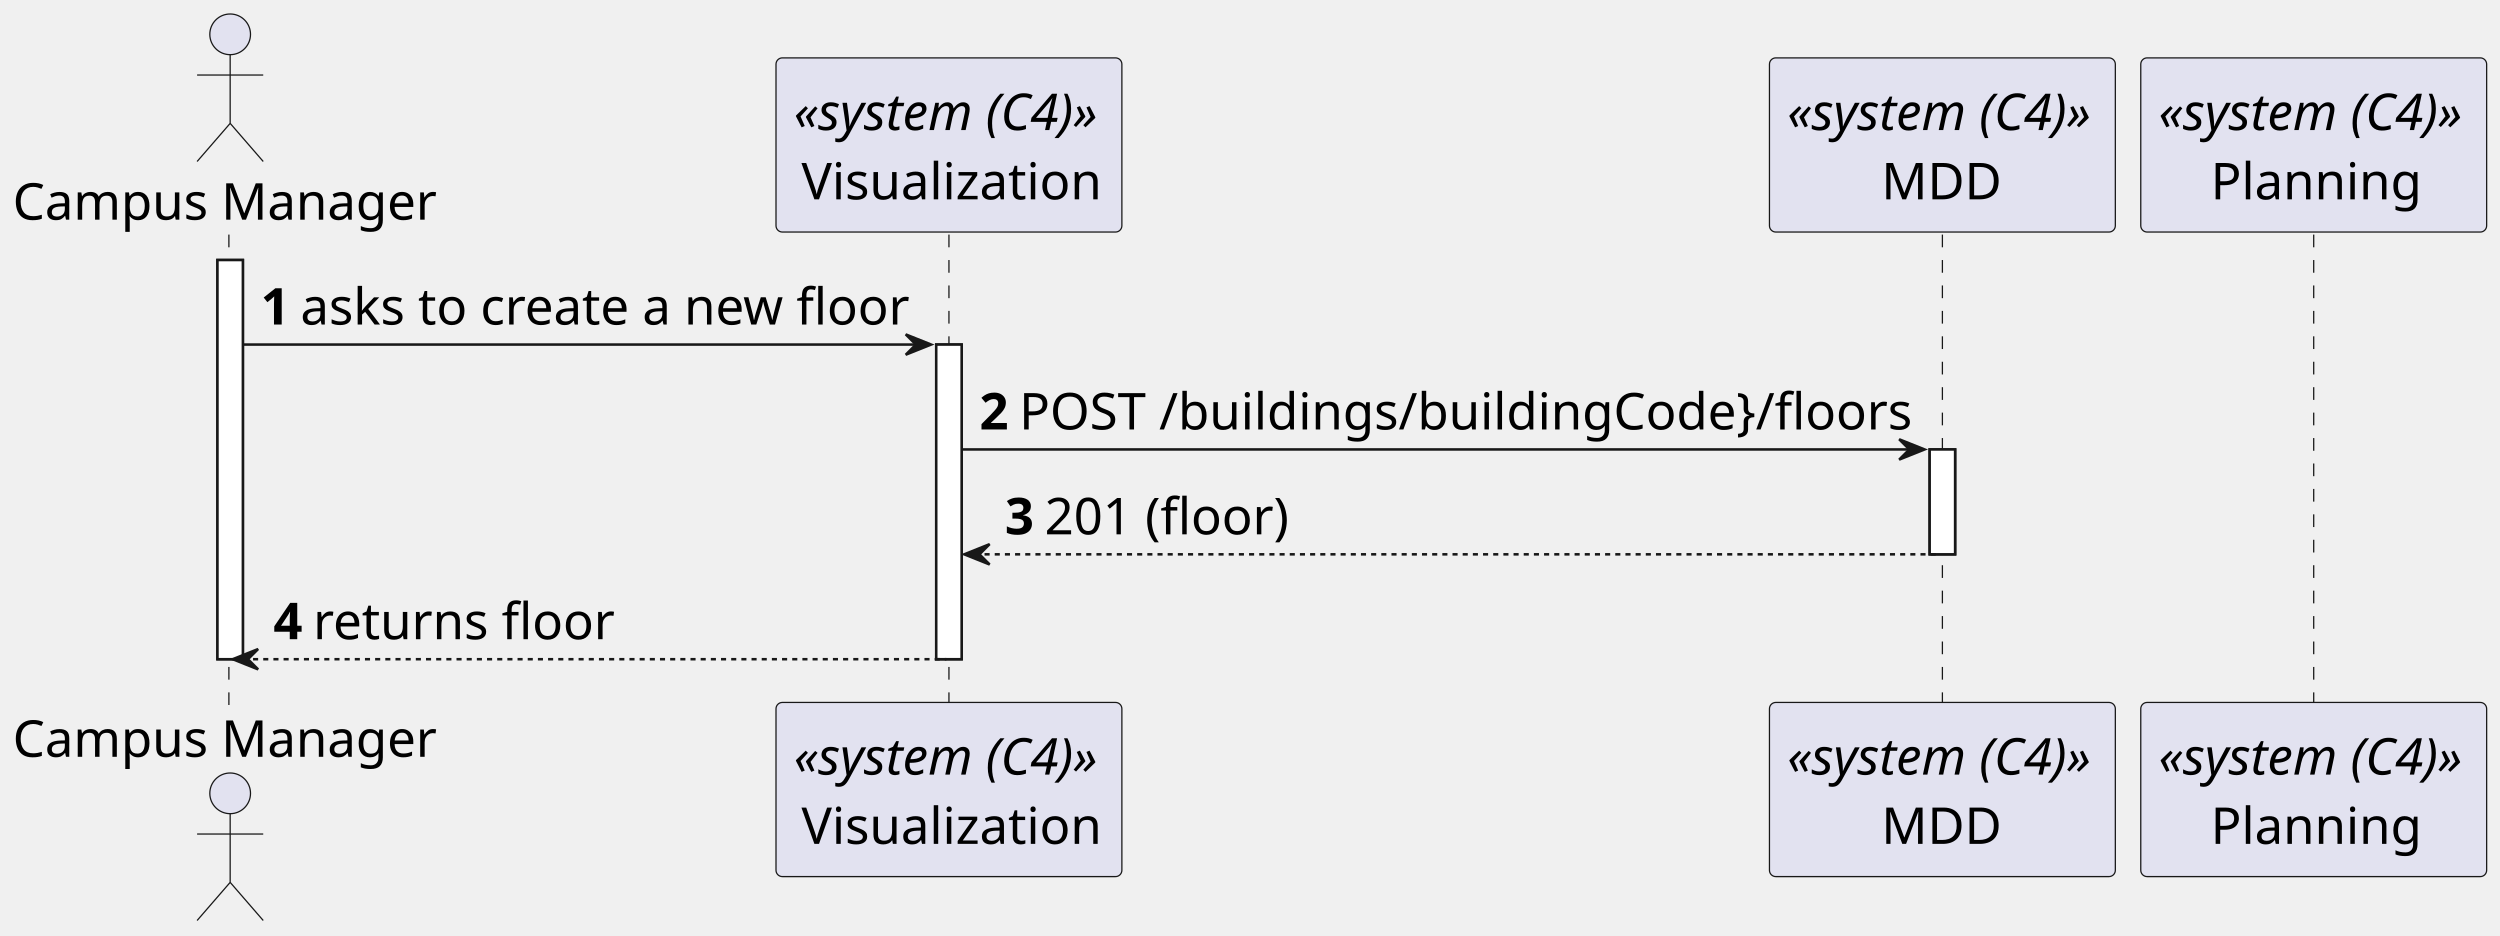
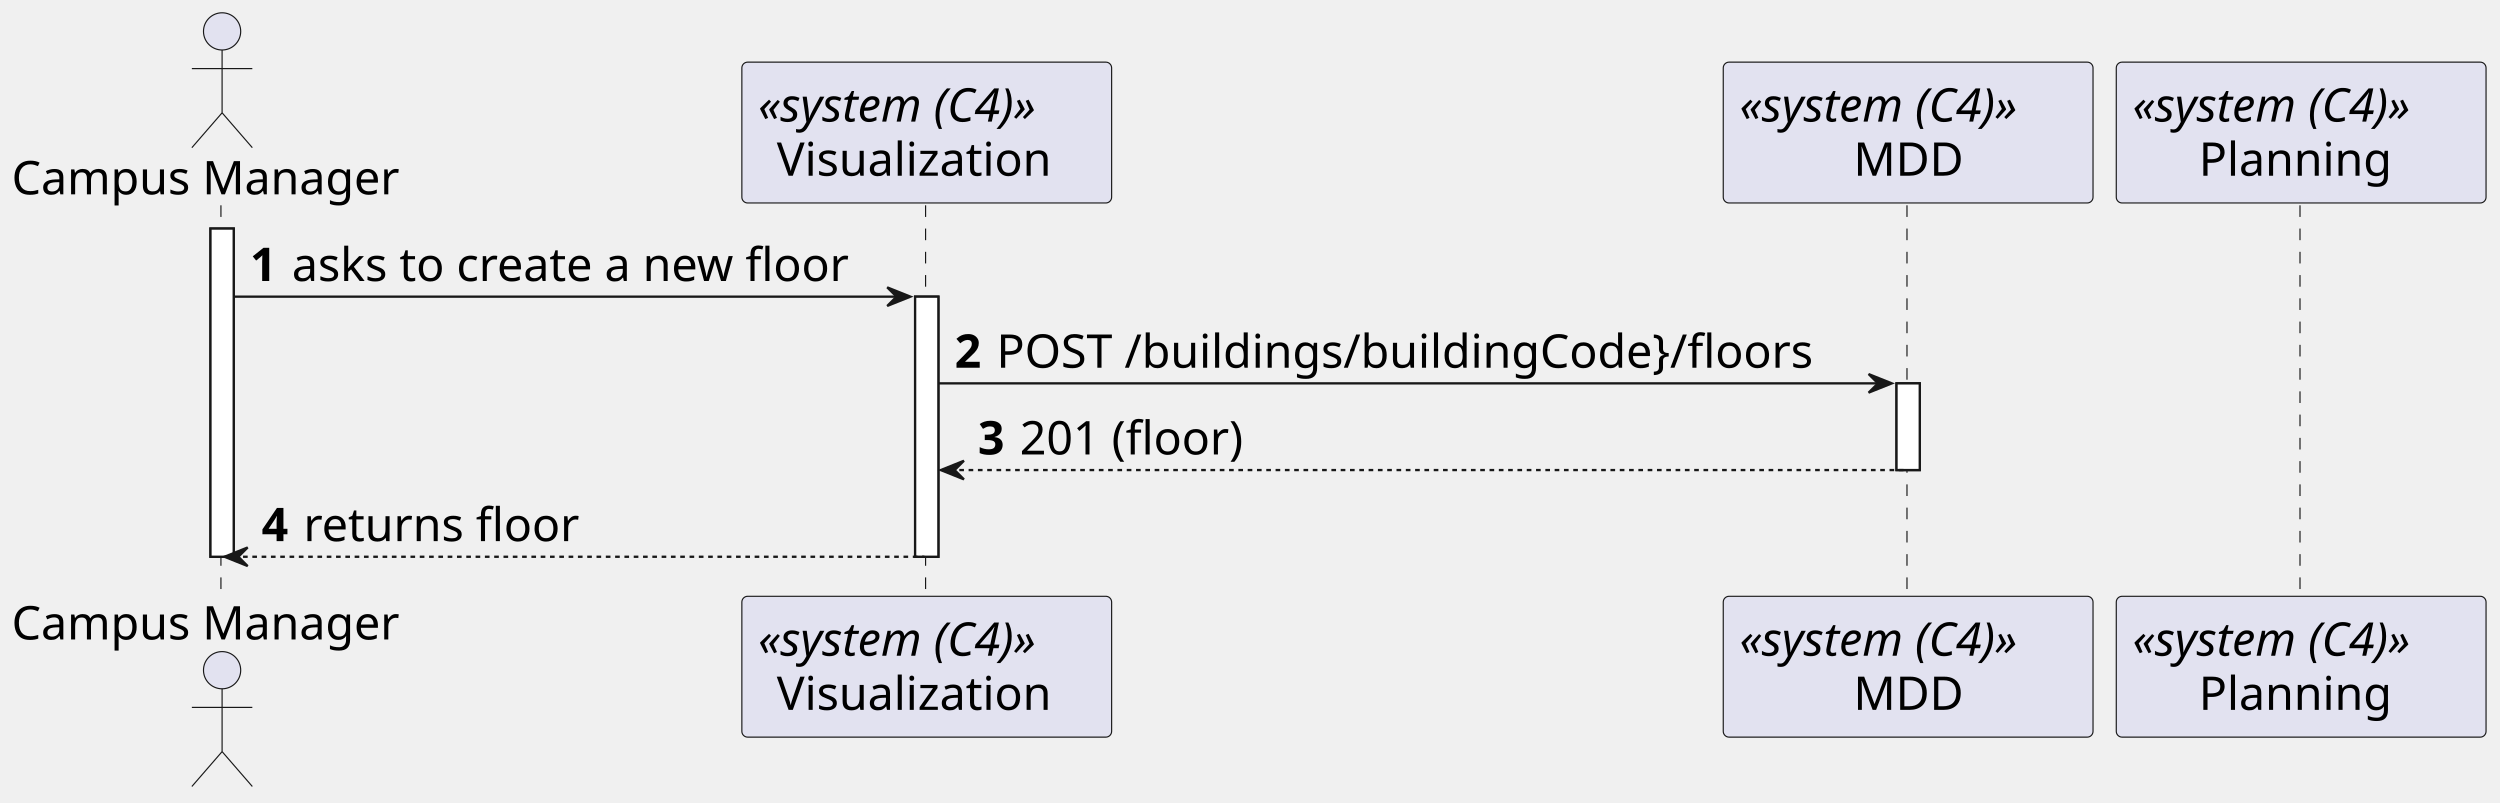
- <svg xmlns="http://www.w3.org/2000/svg" contentStyleType="text/css" height="368px" preserveAspectRatio="none" style="width:983px;height:368px;background:#FFFFFF;" version="1.1" viewBox="0 0 983 368" width="983px" zoomAndPan="magnify">
+ <svg xmlns="http://www.w3.org/2000/svg" contentStyleType="text/css" height="345px" preserveAspectRatio="none" style="width:1075px;height:345px;background:#FFFFFF;" version="1.1" viewBox="0 0 1075 345" width="1075px" zoomAndPan="magnify">
  <defs />
  <g>
-     <rect fill="#FFFFFF" height="156.96" style="stroke:#181818;stroke-width:1.0;" width="10" x="85.5" y="102.24" />
-     <rect fill="#FFFFFF" height="123.72" style="stroke:#181818;stroke-width:1.0;" width="10" x="368.125" y="135.48" />
-     <rect fill="#FFFFFF" height="41.24" style="stroke:#181818;stroke-width:1.0;" width="10" x="758.75" y="176.72" />
-     <line style="stroke:#181818;stroke-width:0.5;stroke-dasharray:5.0,5.0;" x1="90" x2="90" y1="92.24" y2="277.2" />
-     <line style="stroke:#181818;stroke-width:0.5;stroke-dasharray:5.0,5.0;" x1="373.125" x2="373.125" y1="92.24" y2="277.2" />
-     <line style="stroke:#181818;stroke-width:0.5;stroke-dasharray:5.0,5.0;" x1="763.75" x2="763.75" y1="92.24" y2="277.2" />
-     <line style="stroke:#181818;stroke-width:0.5;stroke-dasharray:5.0,5.0;" x1="909.75" x2="909.75" y1="92.24" y2="277.2" />
-     <text fill="#000000" font-family="sans-serif" font-size="20" lengthAdjust="spacing" textLength="165" x="5" y="86.38">Campus Manager</text>
-     <ellipse cx="90.5" cy="13.5" fill="#E2E2F0" rx="8" ry="8" style="stroke:#181818;stroke-width:0.5;" />
-     <path d="M90.5,21.5 L90.5,48.5 M77.5,29.5 L103.5,29.5 M90.5,48.5 L77.5,63.5 M90.5,48.5 L103.5,63.5 " fill="none" style="stroke:#181818;stroke-width:0.5;" />
-     <text fill="#000000" font-family="sans-serif" font-size="20" lengthAdjust="spacing" textLength="165" x="5" y="297.58">Campus Manager</text>
-     <ellipse cx="90.5" cy="311.94" fill="#E2E2F0" rx="8" ry="8" style="stroke:#181818;stroke-width:0.5;" />
-     <path d="M90.5,319.94 L90.5,346.94 M77.5,327.94 L103.5,327.94 M90.5,346.94 L77.5,361.94 M90.5,346.94 L103.5,361.94 " fill="none" style="stroke:#181818;stroke-width:0.5;" />
-     <rect fill="#E2E2F0" height="68.48" rx="2.5" ry="2.5" style="stroke:#181818;stroke-width:0.5;" width="136" x="305.125" y="22.76" />
-     <text fill="#000000" font-family="sans-serif" font-size="20" font-style="italic" lengthAdjust="spacing" textLength="122" x="312.125" y="51.14">«system (C4)»</text>
-     <text fill="#000000" font-family="sans-serif" font-size="20" lengthAdjust="spacing" textLength="116" x="315.125" y="78.38">Visualization</text>
-     <rect fill="#E2E2F0" height="68.48" rx="2.5" ry="2.5" style="stroke:#181818;stroke-width:0.5;" width="136" x="305.125" y="276.2" />
-     <text fill="#000000" font-family="sans-serif" font-size="20" font-style="italic" lengthAdjust="spacing" textLength="122" x="312.125" y="304.58">«system (C4)»</text>
-     <text fill="#000000" font-family="sans-serif" font-size="20" lengthAdjust="spacing" textLength="116" x="315.125" y="331.82">Visualization</text>
-     <rect fill="#E2E2F0" height="68.48" rx="2.5" ry="2.5" style="stroke:#181818;stroke-width:0.5;" width="136" x="695.75" y="22.76" />
-     <text fill="#000000" font-family="sans-serif" font-size="20" font-style="italic" lengthAdjust="spacing" textLength="122" x="702.75" y="51.14">«system (C4)»</text>
-     <text fill="#000000" font-family="sans-serif" font-size="20" lengthAdjust="spacing" textLength="48" x="739.75" y="78.38">MDD</text>
-     <rect fill="#E2E2F0" height="68.48" rx="2.5" ry="2.5" style="stroke:#181818;stroke-width:0.5;" width="136" x="695.75" y="276.2" />
-     <text fill="#000000" font-family="sans-serif" font-size="20" font-style="italic" lengthAdjust="spacing" textLength="122" x="702.75" y="304.58">«system (C4)»</text>
-     <text fill="#000000" font-family="sans-serif" font-size="20" lengthAdjust="spacing" textLength="48" x="739.75" y="331.82">MDD</text>
-     <rect fill="#E2E2F0" height="68.48" rx="2.5" ry="2.5" style="stroke:#181818;stroke-width:0.5;" width="136" x="841.75" y="22.76" />
-     <text fill="#000000" font-family="sans-serif" font-size="20" font-style="italic" lengthAdjust="spacing" textLength="122" x="848.75" y="51.14">«system (C4)»</text>
-     <text fill="#000000" font-family="sans-serif" font-size="20" lengthAdjust="spacing" textLength="81" x="869.25" y="78.38">Planning</text>
-     <rect fill="#E2E2F0" height="68.48" rx="2.5" ry="2.5" style="stroke:#181818;stroke-width:0.5;" width="136" x="841.75" y="276.2" />
-     <text fill="#000000" font-family="sans-serif" font-size="20" font-style="italic" lengthAdjust="spacing" textLength="122" x="848.75" y="304.58">«system (C4)»</text>
-     <text fill="#000000" font-family="sans-serif" font-size="20" lengthAdjust="spacing" textLength="81" x="869.25" y="331.82">Planning</text>
-     <rect fill="#FFFFFF" height="156.96" style="stroke:#181818;stroke-width:1.0;" width="10" x="85.5" y="102.24" />
-     <rect fill="#FFFFFF" height="123.72" style="stroke:#181818;stroke-width:1.0;" width="10" x="368.125" y="135.48" />
-     <rect fill="#FFFFFF" height="41.24" style="stroke:#181818;stroke-width:1.0;" width="10" x="758.75" y="176.72" />
-     <polygon fill="#181818" points="356.125,131.48,366.125,135.48,356.125,139.48,360.125,135.48" style="stroke:#181818;stroke-width:1.0;" />
-     <line style="stroke:#181818;stroke-width:1.0;" x1="95.5" x2="362.125" y1="135.48" y2="135.48" />
-     <text fill="#000000" font-family="sans-serif" font-size="20" font-weight="bold" lengthAdjust="spacing" textLength="11.625" x="102.5" y="127.62">1</text>
-     <text fill="#000000" font-family="sans-serif" font-size="20" lengthAdjust="spacing" textLength="238" x="118.125" y="127.62">asks to create a new floor</text>
-     <polygon fill="#181818" points="746.75,172.72,756.75,176.72,746.75,180.72,750.75,176.72" style="stroke:#181818;stroke-width:1.0;" />
-     <line style="stroke:#181818;stroke-width:1.0;" x1="378.125" x2="752.75" y1="176.72" y2="176.72" />
-     <text fill="#000000" font-family="sans-serif" font-size="20" font-weight="bold" lengthAdjust="spacing" textLength="11.625" x="385.125" y="168.86">2</text>
-     <text fill="#000000" font-family="sans-serif" font-size="20" lengthAdjust="spacing" textLength="346" x="400.75" y="168.86">POST /buildings/buildingCode}/floors</text>
-     <polygon fill="#181818" points="389.125,213.96,379.125,217.96,389.125,221.96,385.125,217.96" style="stroke:#181818;stroke-width:1.0;" />
-     <line style="stroke:#181818;stroke-width:1.0;stroke-dasharray:2.0,2.0;" x1="383.125" x2="762.75" y1="217.96" y2="217.96" />
-     <text fill="#000000" font-family="sans-serif" font-size="20" font-weight="bold" lengthAdjust="spacing" textLength="11.625" x="395.125" y="210.1">3</text>
-     <text fill="#000000" font-family="sans-serif" font-size="20" lengthAdjust="spacing" textLength="94" x="410.75" y="210.1">201 (floor)</text>
-     <polygon fill="#181818" points="101.5,255.2,91.5,259.2,101.5,263.2,97.5,259.2" style="stroke:#181818;stroke-width:1.0;" />
-     <line style="stroke:#181818;stroke-width:1.0;stroke-dasharray:2.0,2.0;" x1="95.5" x2="372.125" y1="259.2" y2="259.2" />
-     <text fill="#000000" font-family="sans-serif" font-size="20" font-weight="bold" lengthAdjust="spacing" textLength="11.625" x="107.5" y="251.34">4</text>
-     <text fill="#000000" font-family="sans-serif" font-size="20" lengthAdjust="spacing" textLength="117" x="123.125" y="251.34">returns floor</text>
+     <rect fill="#FFFFFF" height="141.125" style="stroke:#181818;stroke-width:1.0;" width="10" x="90.5" y="98.281" />
+     <rect fill="#FFFFFF" height="111.844" style="stroke:#181818;stroke-width:1.0;" width="10" x="393.5" y="127.562" />
+     <rect fill="#FFFFFF" height="37.281" style="stroke:#181818;stroke-width:1.0;" width="10" x="815.5" y="164.844" />
+     <line style="stroke:#181818;stroke-width:0.5;stroke-dasharray:5.0,5.0;" x1="95" x2="95" y1="88.281" y2="257.406" />
+     <line style="stroke:#181818;stroke-width:0.5;stroke-dasharray:5.0,5.0;" x1="398" x2="398" y1="88.281" y2="257.406" />
+     <line style="stroke:#181818;stroke-width:0.5;stroke-dasharray:5.0,5.0;" x1="820" x2="820" y1="88.281" y2="257.406" />
+     <line style="stroke:#181818;stroke-width:0.5;stroke-dasharray:5.0,5.0;" x1="989" x2="989" y1="88.281" y2="257.406" />
+     <text fill="#000000" font-family="sans-serif" font-size="20" lengthAdjust="spacing" textLength="175" x="5" y="83.564">Campus Manager</text>
+     <ellipse cx="95.5" cy="13.5" fill="#E2E2F0" rx="8" ry="8" style="stroke:#181818;stroke-width:0.5;" />
+     <path d="M95.5,21.5 L95.5,48.5 M82.5,29.5 L108.5,29.5 M95.5,48.5 L82.5,63.5 M95.5,48.5 L108.5,63.5 " fill="none" style="stroke:#181818;stroke-width:0.5;" />
+     <text fill="#000000" font-family="sans-serif" font-size="20" lengthAdjust="spacing" textLength="175" x="5" y="274.971">Campus Manager</text>
+     <ellipse cx="95.5" cy="288.188" fill="#E2E2F0" rx="8" ry="8" style="stroke:#181818;stroke-width:0.5;" />
+     <path d="M95.5,296.188 L95.5,323.188 M82.5,304.188 L108.5,304.188 M95.5,323.188 L82.5,338.188 M95.5,323.188 L108.5,338.188 " fill="none" style="stroke:#181818;stroke-width:0.5;" />
+     <rect fill="#E2E2F0" height="60.562" rx="2.5" ry="2.5" style="stroke:#181818;stroke-width:0.5;" width="159" x="319" y="26.719" />
+     <text fill="#000000" font-family="sans-serif" font-size="20" font-style="italic" lengthAdjust="spacing" textLength="145" x="326" y="52.283">«system (C4)»</text>
+     <text fill="#000000" font-family="sans-serif" font-size="20" lengthAdjust="spacing" textLength="129" x="334" y="75.564">Visualization</text>
+     <rect fill="#E2E2F0" height="60.562" rx="2.5" ry="2.5" style="stroke:#181818;stroke-width:0.5;" width="159" x="319" y="256.406" />
+     <text fill="#000000" font-family="sans-serif" font-size="20" font-style="italic" lengthAdjust="spacing" textLength="145" x="326" y="281.971">«system (C4)»</text>
+     <text fill="#000000" font-family="sans-serif" font-size="20" lengthAdjust="spacing" textLength="129" x="334" y="305.252">Visualization</text>
+     <rect fill="#E2E2F0" height="60.562" rx="2.5" ry="2.5" style="stroke:#181818;stroke-width:0.5;" width="159" x="741" y="26.719" />
+     <text fill="#000000" font-family="sans-serif" font-size="20" font-style="italic" lengthAdjust="spacing" textLength="145" x="748" y="52.283">«system (C4)»</text>
+     <text fill="#000000" font-family="sans-serif" font-size="20" lengthAdjust="spacing" textLength="47" x="797" y="75.564">MDD</text>
+     <rect fill="#E2E2F0" height="60.562" rx="2.5" ry="2.5" style="stroke:#181818;stroke-width:0.5;" width="159" x="741" y="256.406" />
+     <text fill="#000000" font-family="sans-serif" font-size="20" font-style="italic" lengthAdjust="spacing" textLength="145" x="748" y="281.971">«system (C4)»</text>
+     <text fill="#000000" font-family="sans-serif" font-size="20" lengthAdjust="spacing" textLength="47" x="797" y="305.252">MDD</text>
+     <rect fill="#E2E2F0" height="60.562" rx="2.5" ry="2.5" style="stroke:#181818;stroke-width:0.5;" width="159" x="910" y="26.719" />
+     <text fill="#000000" font-family="sans-serif" font-size="20" font-style="italic" lengthAdjust="spacing" textLength="145" x="917" y="52.283">«system (C4)»</text>
+     <text fill="#000000" font-family="sans-serif" font-size="20" lengthAdjust="spacing" textLength="88" x="945.5" y="75.564">Planning</text>
+     <rect fill="#E2E2F0" height="60.562" rx="2.5" ry="2.5" style="stroke:#181818;stroke-width:0.5;" width="159" x="910" y="256.406" />
+     <text fill="#000000" font-family="sans-serif" font-size="20" font-style="italic" lengthAdjust="spacing" textLength="145" x="917" y="281.971">«system (C4)»</text>
+     <text fill="#000000" font-family="sans-serif" font-size="20" lengthAdjust="spacing" textLength="88" x="945.5" y="305.252">Planning</text>
+     <rect fill="#FFFFFF" height="141.125" style="stroke:#181818;stroke-width:1.0;" width="10" x="90.5" y="98.281" />
+     <rect fill="#FFFFFF" height="111.844" style="stroke:#181818;stroke-width:1.0;" width="10" x="393.5" y="127.562" />
+     <rect fill="#FFFFFF" height="37.281" style="stroke:#181818;stroke-width:1.0;" width="10" x="815.5" y="164.844" />
+     <polygon fill="#181818" points="381.5,123.562,391.5,127.562,381.5,131.562,385.5,127.562" style="stroke:#181818;stroke-width:1.0;" />
+     <line style="stroke:#181818;stroke-width:1.0;" x1="100.5" x2="387.5" y1="127.562" y2="127.562" />
+     <text fill="#000000" font-family="sans-serif" font-size="20" font-weight="bold" lengthAdjust="spacing" textLength="14" x="107.5" y="120.846">1</text>
+     <text fill="#000000" font-family="sans-serif" font-size="20" lengthAdjust="spacing" textLength="256" x="125.5" y="120.846">asks to create a new floor</text>
+     <polygon fill="#181818" points="803.5,160.844,813.5,164.844,803.5,168.844,807.5,164.844" style="stroke:#181818;stroke-width:1.0;" />
+     <line style="stroke:#181818;stroke-width:1.0;" x1="403.5" x2="809.5" y1="164.844" y2="164.844" />
+     <text fill="#000000" font-family="sans-serif" font-size="20" font-weight="bold" lengthAdjust="spacing" textLength="14" x="410.5" y="158.127">2</text>
+     <text fill="#000000" font-family="sans-serif" font-size="20" lengthAdjust="spacing" textLength="375" x="428.5" y="158.127">POST /buildings/buildingCode}/floors</text>
+     <polygon fill="#181818" points="414.5,198.125,404.5,202.125,414.5,206.125,410.5,202.125" style="stroke:#181818;stroke-width:1.0;" />
+     <line style="stroke:#181818;stroke-width:1.0;stroke-dasharray:2.0,2.0;" x1="408.5" x2="819.5" y1="202.125" y2="202.125" />
+     <text fill="#000000" font-family="sans-serif" font-size="20" font-weight="bold" lengthAdjust="spacing" textLength="14" x="420.5" y="195.408">3</text>
+     <text fill="#000000" font-family="sans-serif" font-size="20" lengthAdjust="spacing" textLength="106" x="438.5" y="195.408">201 (floor)</text>
+     <polygon fill="#181818" points="106.5,235.406,96.5,239.406,106.5,243.406,102.5,239.406" style="stroke:#181818;stroke-width:1.0;" />
+     <line style="stroke:#181818;stroke-width:1.0;stroke-dasharray:2.0,2.0;" x1="100.5" x2="397.5" y1="239.406" y2="239.406" />
+     <text fill="#000000" font-family="sans-serif" font-size="20" font-weight="bold" lengthAdjust="spacing" textLength="14" x="112.5" y="232.69">4</text>
+     <text fill="#000000" font-family="sans-serif" font-size="20" lengthAdjust="spacing" textLength="123" x="130.5" y="232.69">returns floor</text>
  </g>
</svg>
